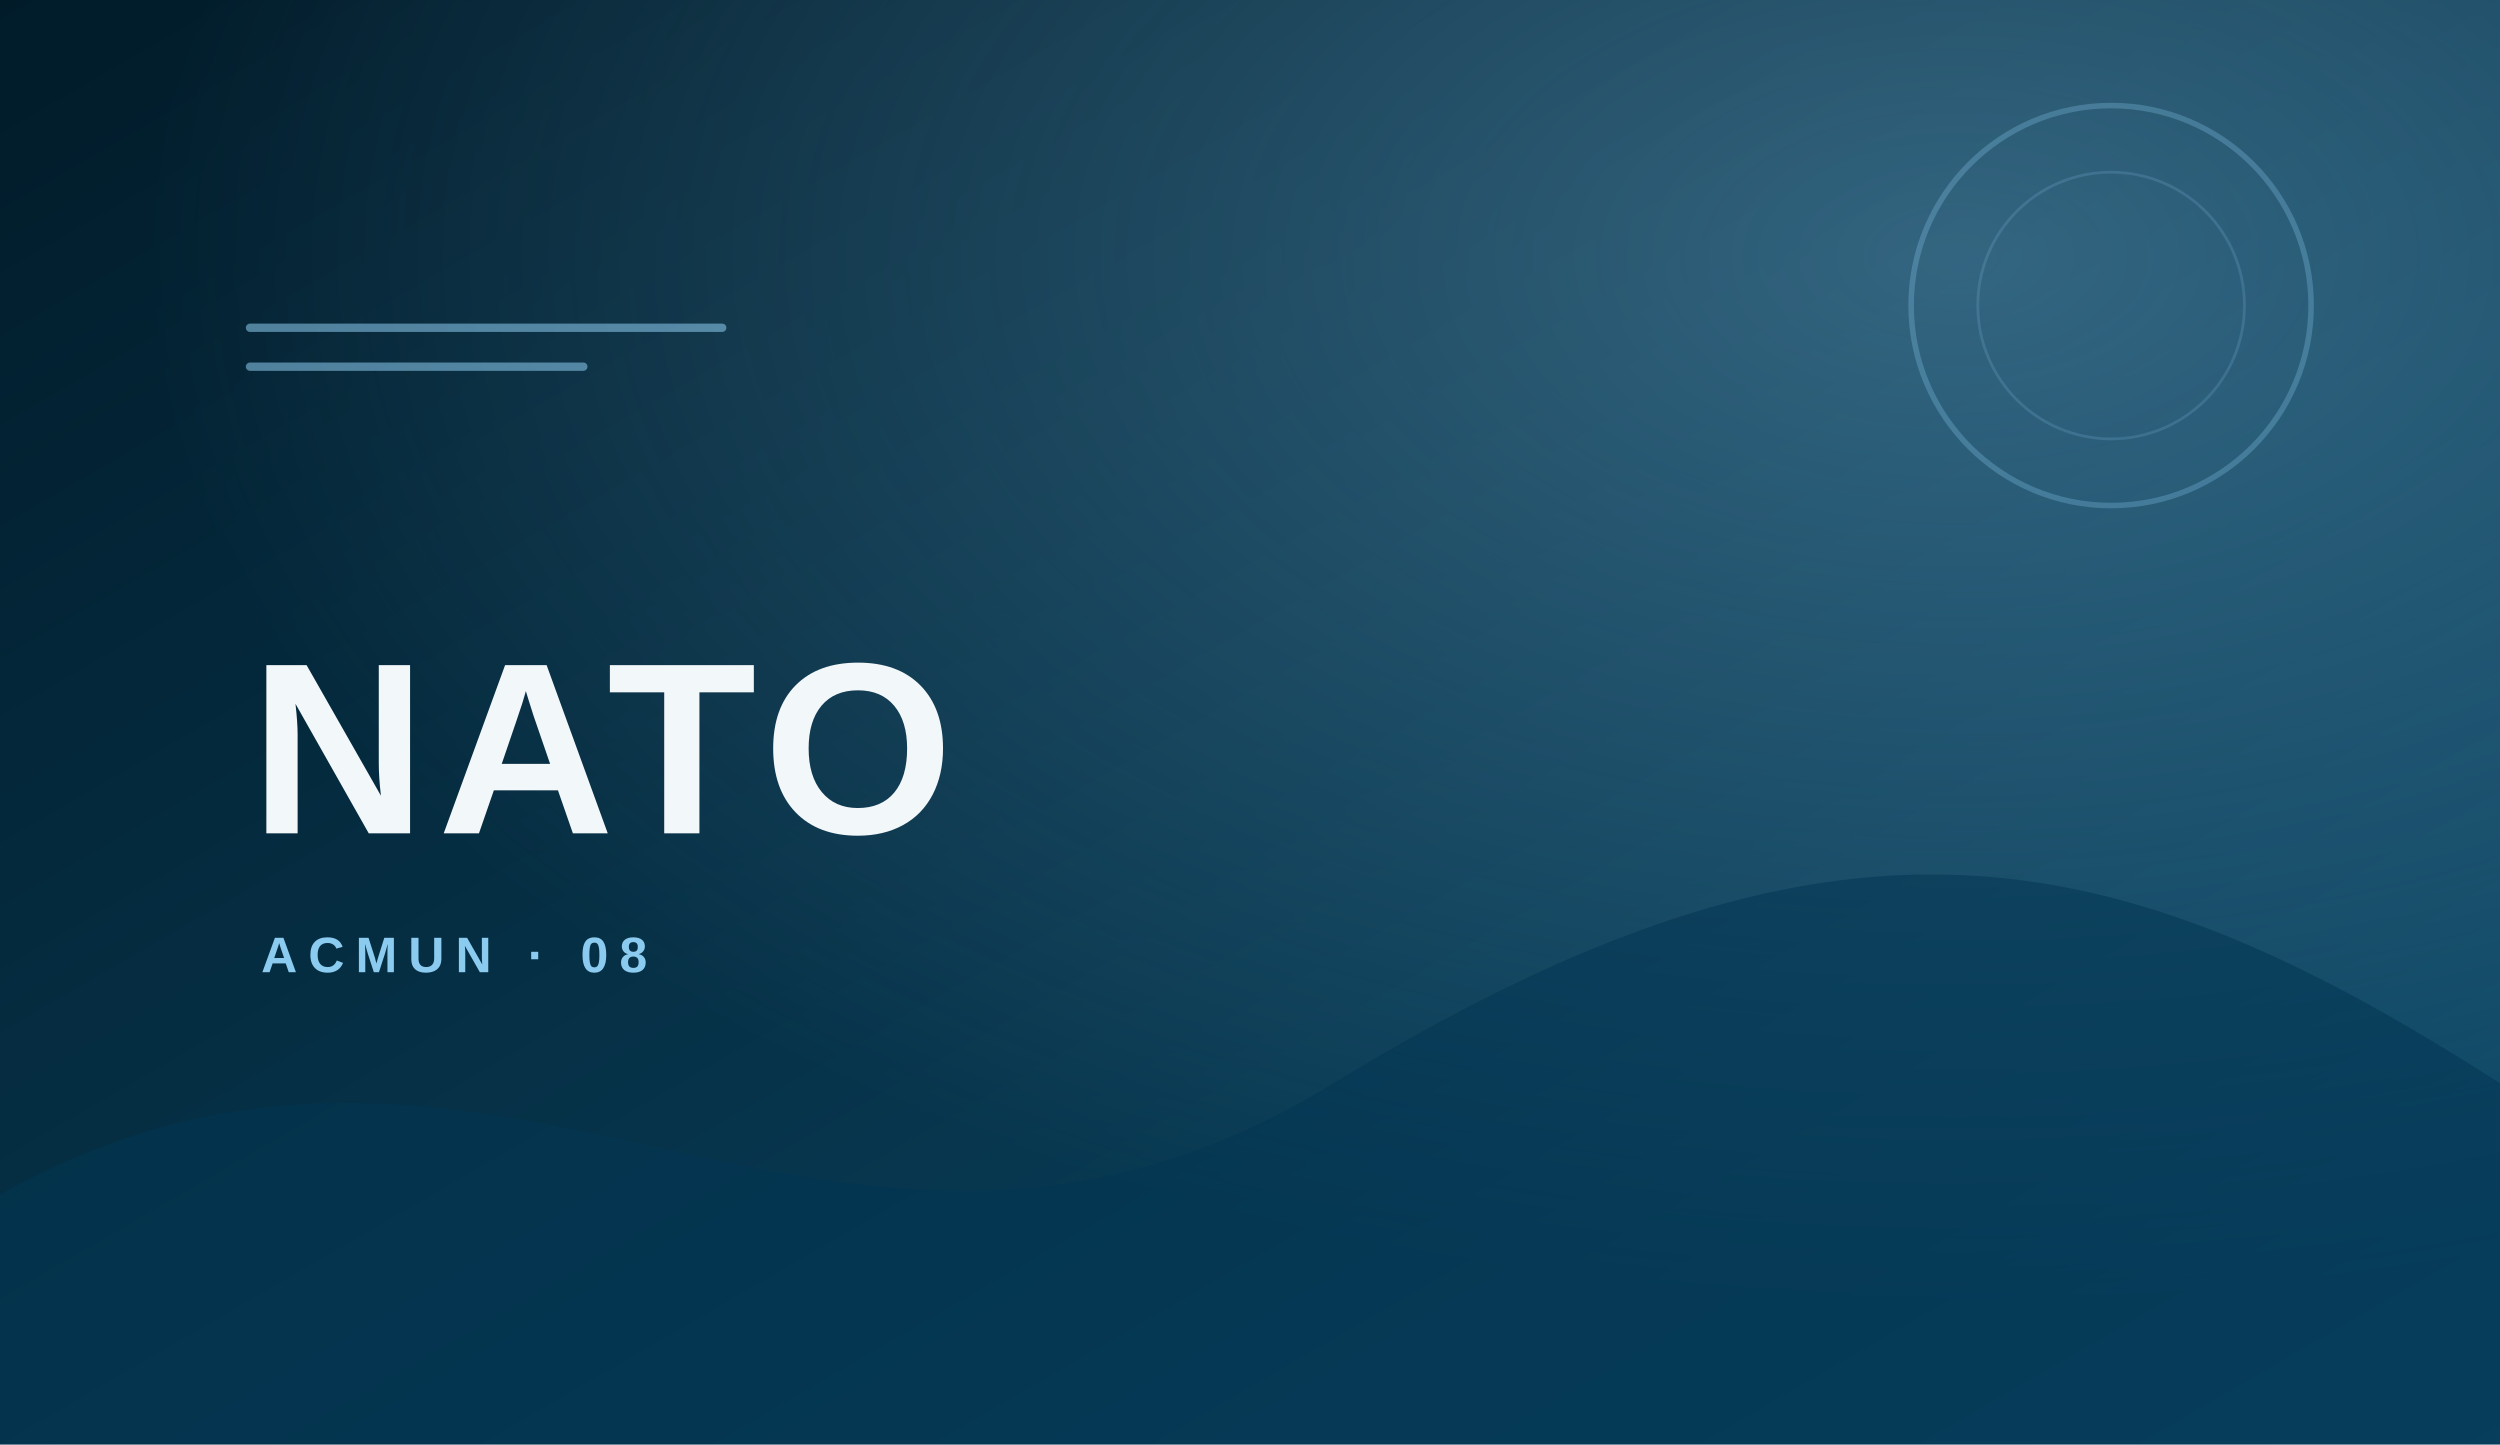
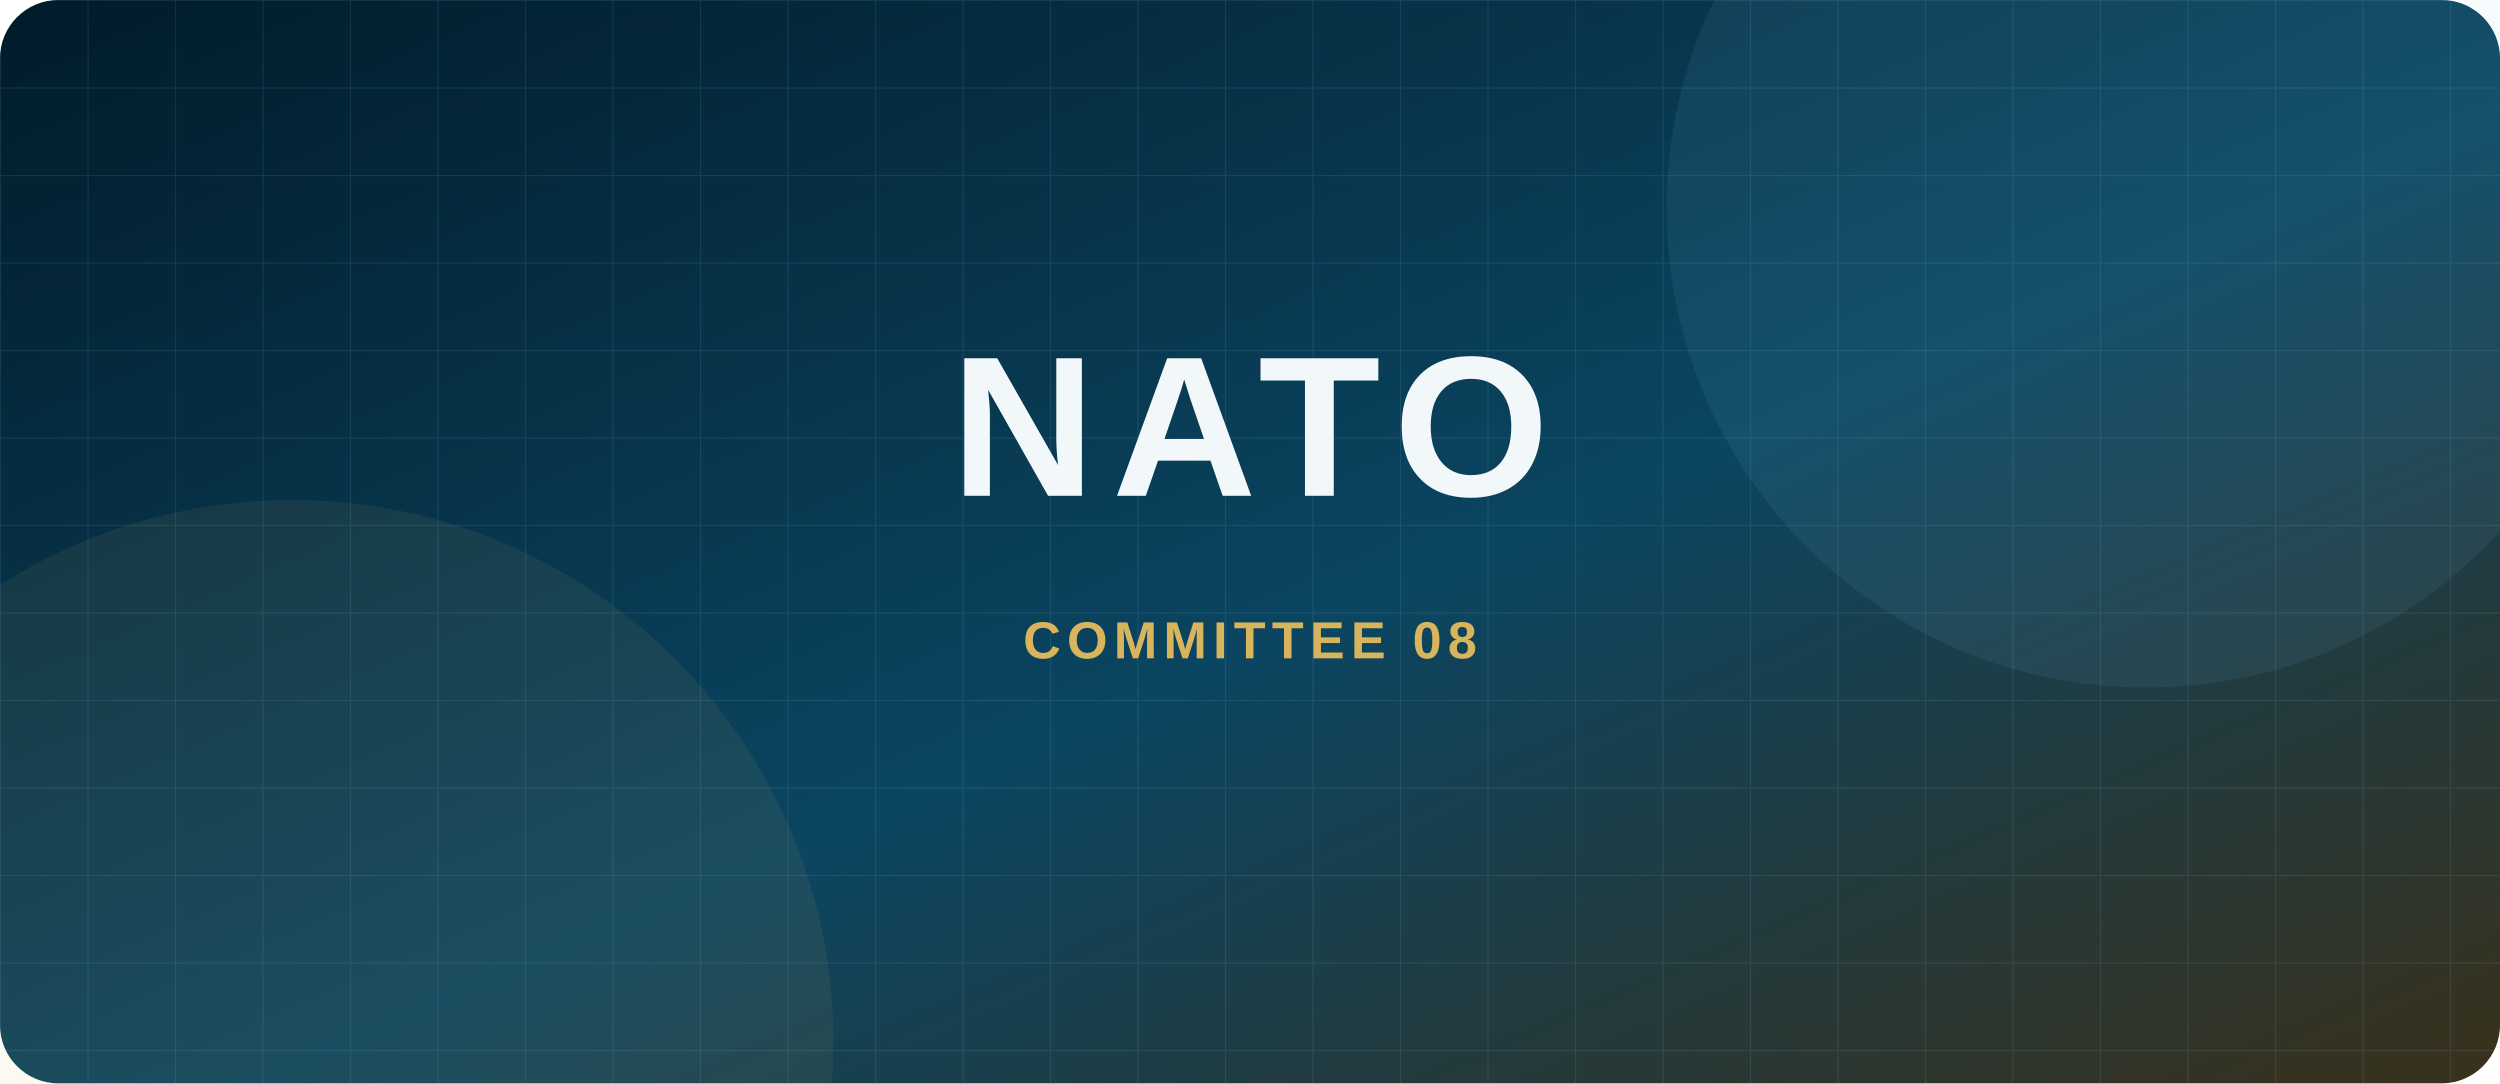
- <svg xmlns="http://www.w3.org/2000/svg" viewBox="0 0 900 520" role="img" aria-labelledby="title desc">
+ <svg xmlns="http://www.w3.org/2000/svg" viewBox="0 0 1200 520" role="img" aria-label="North Atlantic Council placeholder artwork">
  <defs>
    <linearGradient id="bg" x1="0" y1="0" x2="1" y2="1">
      <stop stop-color="#011b29" />
-       <stop offset="1" stop-color="#0b4968" />
+       <stop offset=".55" stop-color="#0b4561" />
+       <stop offset="1" stop-color="#3a301a" />
    </linearGradient>
-     <radialGradient id="glow" cx="78%" cy="18%" r="72%">
-       <stop stop-color="#8ccbf0" stop-opacity=".34" />
-       <stop offset="1" stop-color="#8ccbf0" stop-opacity="0" />
-     </radialGradient>
+     <pattern id="grid" width="42" height="42" patternUnits="userSpaceOnUse">
+       <path d="M42 0H0V42" fill="none" stroke="#8ccbf0" stroke-opacity=".12" />
+     </pattern>
  </defs>
-   <rect width="900" height="520" fill="url(#bg)" />
-   <rect width="900" height="520" fill="url(#glow)" />
-   <path d="M0 430 C180 330 300 500 480 390 S760 300 900 390 V520 H0Z" fill="#013552" opacity=".55" />
-   <circle cx="760" cy="110" r="72" fill="none" stroke="#8ccbf0" stroke-opacity=".28" stroke-width="2" />
-   <circle cx="760" cy="110" r="48" fill="none" stroke="#8ccbf0" stroke-opacity=".18" stroke-width="1" />
-   <path d="M90 118H260M90 132H210" stroke="#8ccbf0" stroke-opacity=".55" stroke-width="3" stroke-linecap="round" />
-   <text x="90" y="300" fill="#f2f7fa" font-family="Arial,Helvetica,sans-serif" font-size="88" font-weight="700" letter-spacing="4">NATO</text>
-   <text x="94" y="350" fill="#8ccbf0" font-family="Arial,Helvetica,sans-serif" font-size="18" font-weight="700" letter-spacing="4">ACMUN · 08</text>
+   <rect width="1200" height="520" rx="28" fill="url(#bg)" />
+   <rect width="1200" height="520" rx="28" fill="url(#grid)" />
+   <circle cx="1030" cy="100" r="230" fill="#8ccbf0" fill-opacity=".08" />
+   <circle cx="140" cy="500" r="260" fill="#d8b45c" fill-opacity=".08" />
+   <text x="600" y="238" text-anchor="middle" font-family="Arial,Helvetica,sans-serif" font-size="96" font-weight="700" letter-spacing="8" fill="#f2f7fa">NATO</text>
+   <text x="600" y="316" text-anchor="middle" font-family="Arial,Helvetica,sans-serif" font-size="25" font-weight="600" letter-spacing="3" fill="#d8b45c">COMMITTEE 08</text>
</svg>
